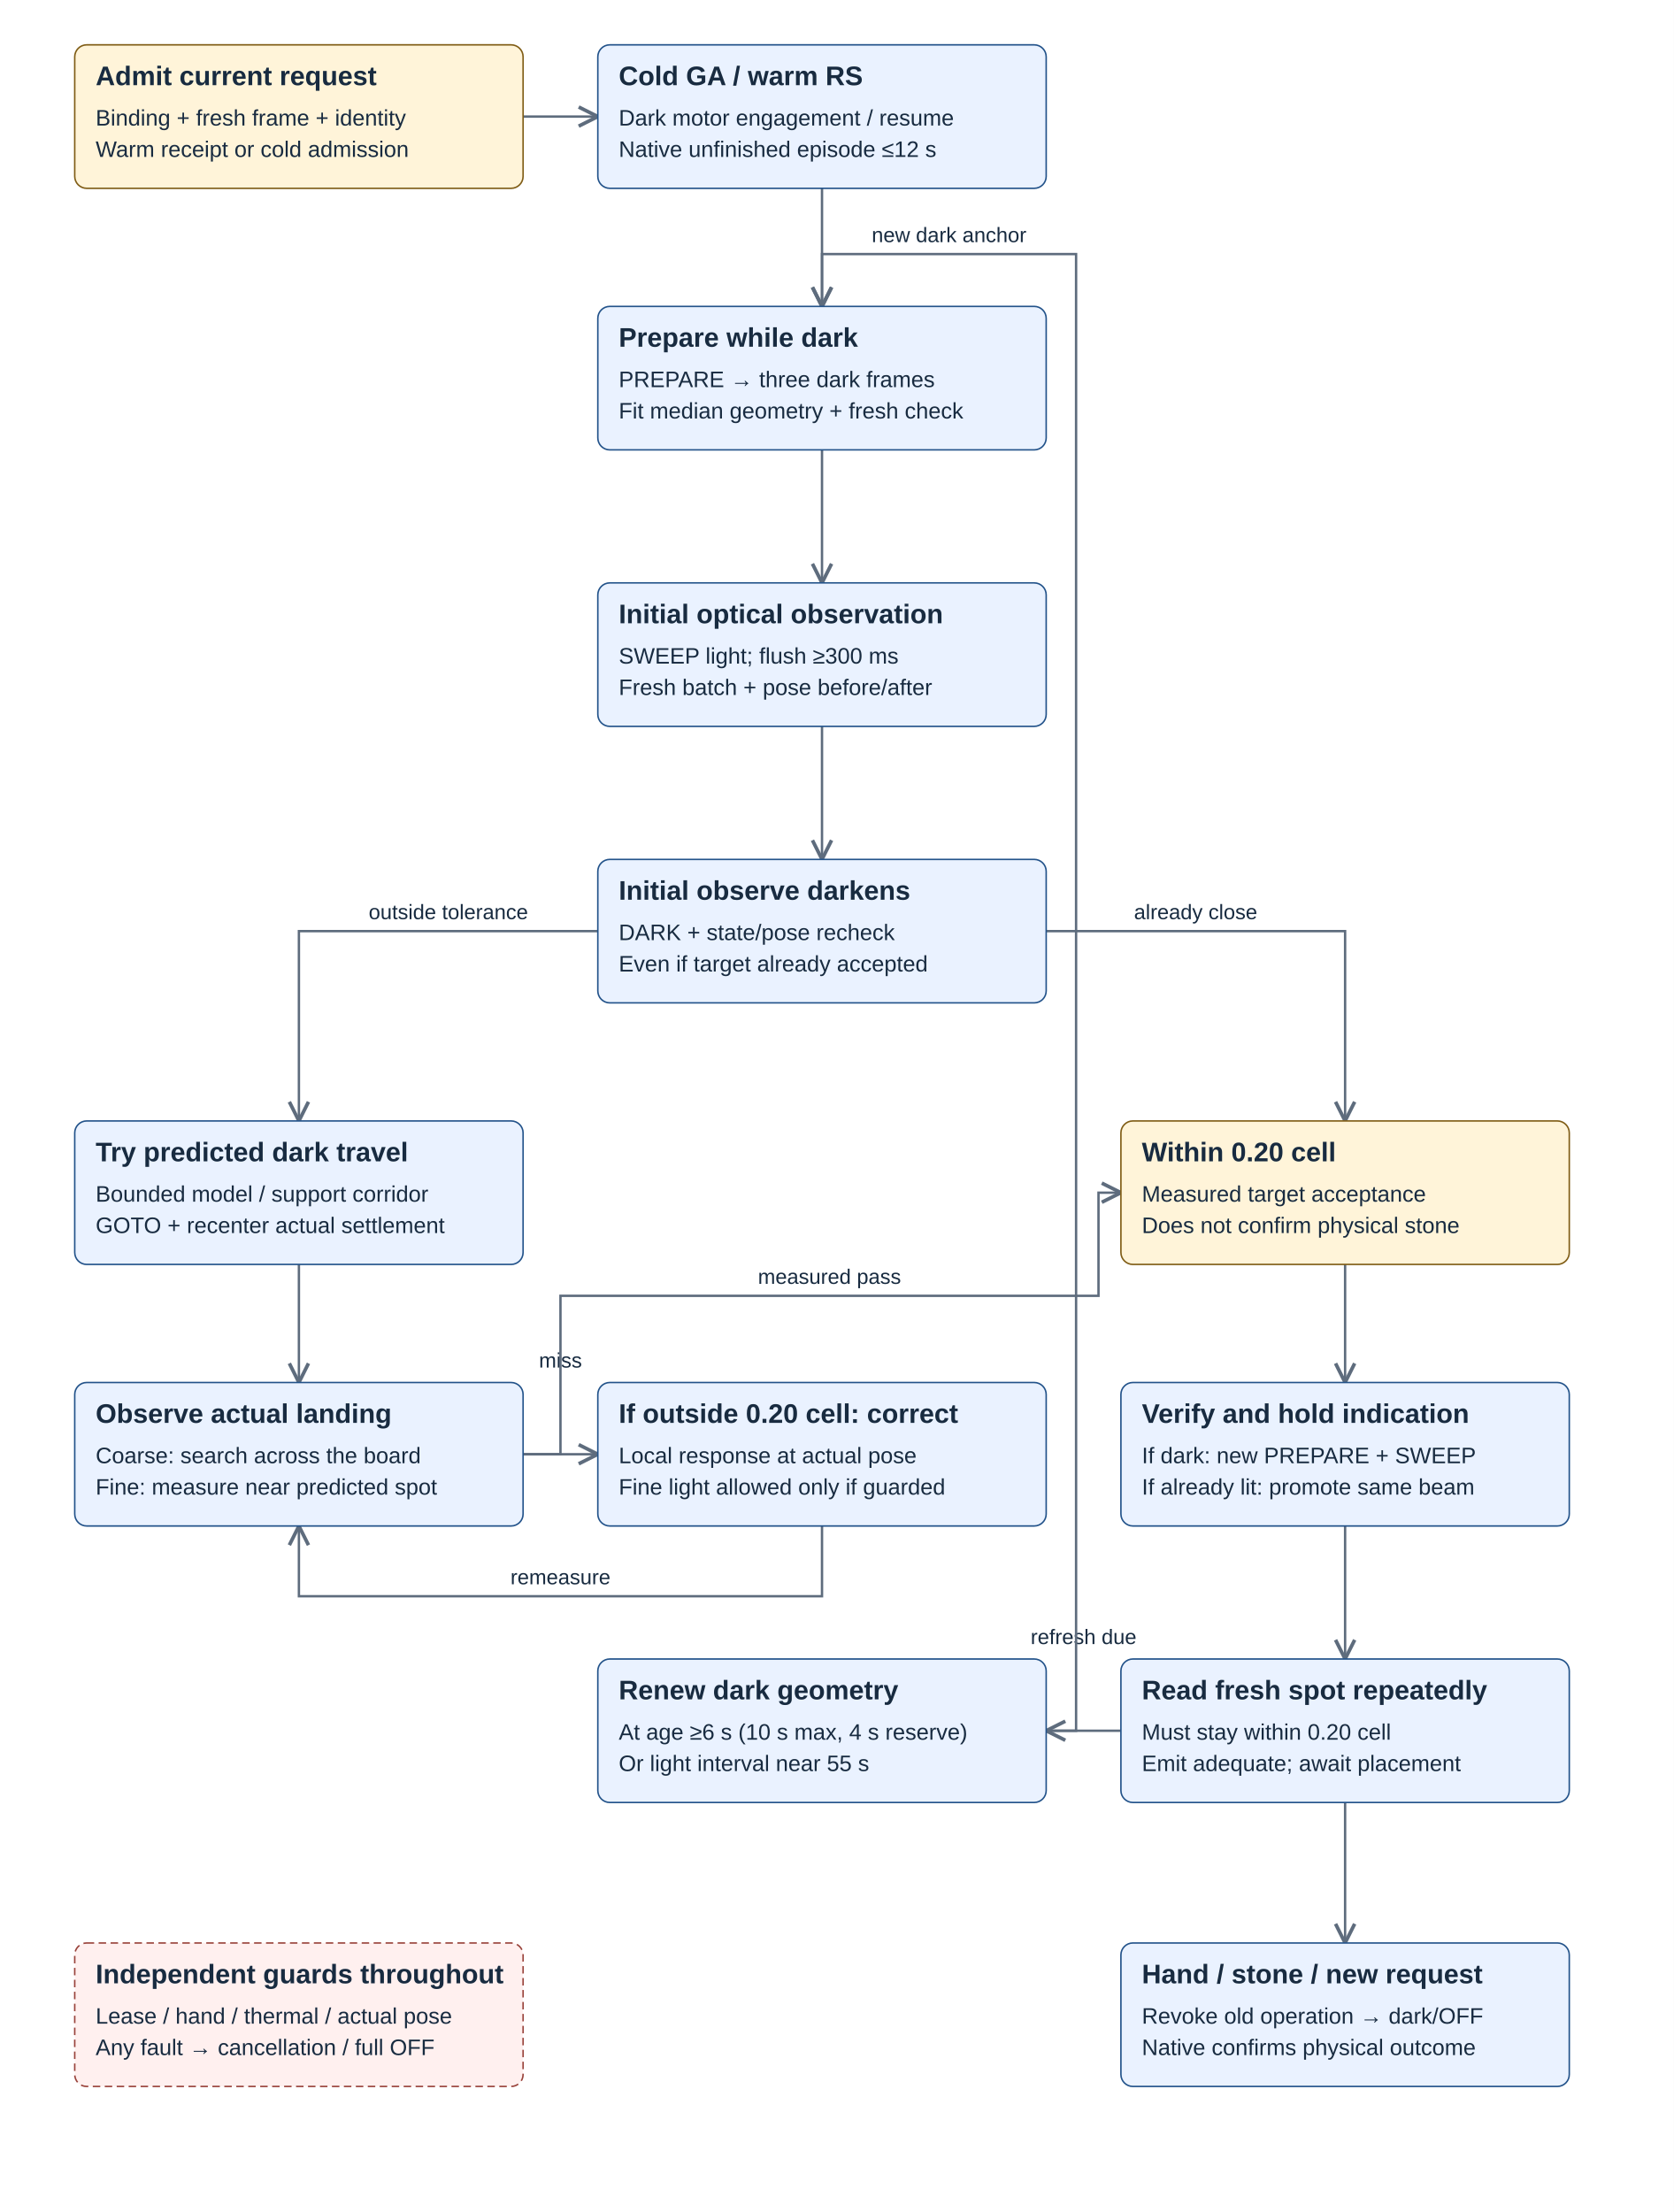
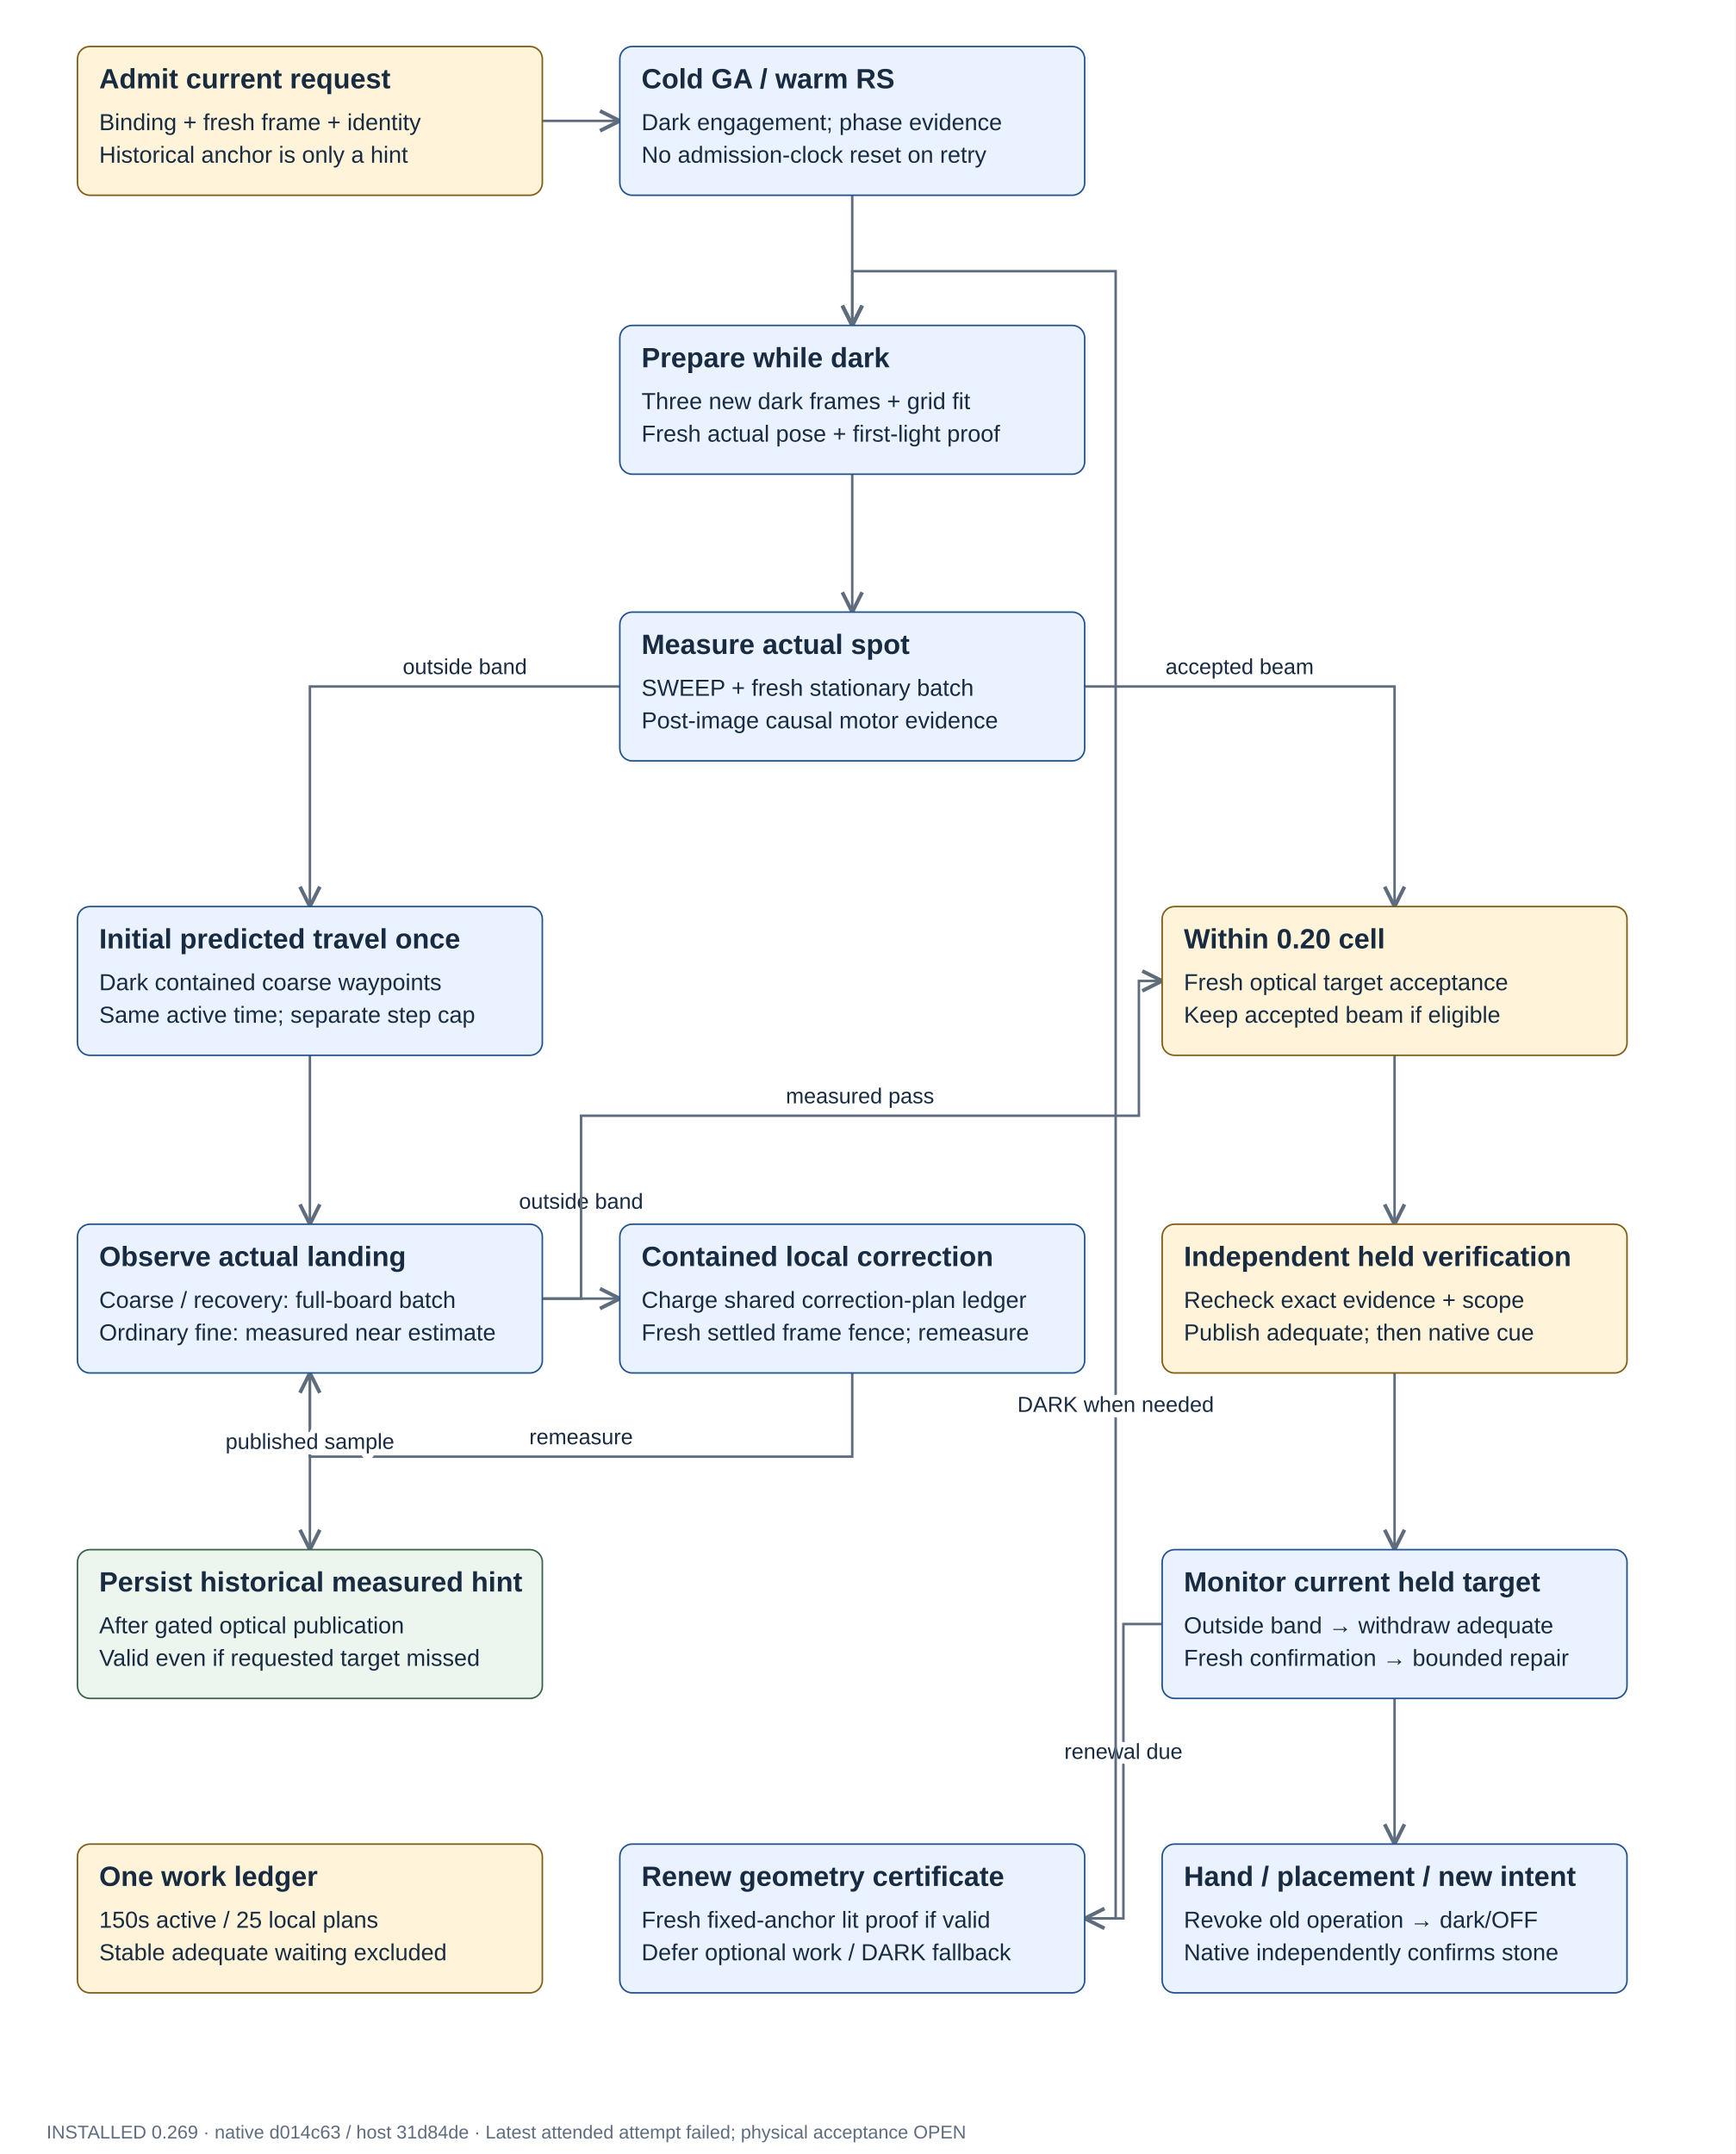
- <svg xmlns="http://www.w3.org/2000/svg" viewBox="0 0 1120 1480" width="1120" height="1480" role="img" aria-labelledby="laser-title laser-desc">
+ <svg xmlns="http://www.w3.org/2000/svg" viewBox="0 0 1120 1390" width="1120" height="1390" role="img" aria-labelledby="laser-title laser-desc">
  <defs>
    <marker id="arrow" markerWidth="10" markerHeight="10" refX="9" refY="5" orient="auto-start-reverse">
      <path d="M 1 1 L 9 5 L 1 9" fill="none" stroke="#5e6c7d" stroke-width="1.5" />
    </marker>
  </defs>
  <style>text{font-family:Arial,Helvetica,sans-serif;fill:#182b40}.edge-label{font-size:14px;paint-order:stroke;stroke:#fff;stroke-width:7px;stroke-linejoin:round}.node-title{font-size:18px;font-weight:600}.node-body{font-size:15px}</style>
  <rect width="100%" height="100%" fill="#fff" />
  <polyline points="350.0,78.0 400.0,78.0" fill="none" stroke="#5e6c7d" stroke-width="1.6" marker-end="url(#arrow)" />
-   <polyline points="550.0,126.0 550.0,205.0" fill="none" stroke="#5e6c7d" stroke-width="1.6" marker-end="url(#arrow)" />
-   <polyline points="550.0,301.0 550.0,390.0" fill="none" stroke="#5e6c7d" stroke-width="1.6" marker-end="url(#arrow)" />
-   <polyline points="550.0,486.0 550.0,575.0" fill="none" stroke="#5e6c7d" stroke-width="1.6" marker-end="url(#arrow)" />
-   <polyline points="400.0,623.0 200,623 200.0,750.0" fill="none" stroke="#5e6c7d" stroke-width="1.6" marker-end="url(#arrow)" />
-   <text class="edge-label" x="300.0" y="615.0" text-anchor="middle">outside tolerance</text>
-   <polyline points="200.0,846.0 200.0,925.0" fill="none" stroke="#5e6c7d" stroke-width="1.6" marker-end="url(#arrow)" />
-   <polyline points="350.0,973.0 400.0,973.0" fill="none" stroke="#5e6c7d" stroke-width="1.6" marker-end="url(#arrow)" />
-   <text class="edge-label" x="375.0" y="915.0" text-anchor="middle">miss</text>
-   <polyline points="550.0,1021.0 550,1068 200,1068 200.0,1021.0" fill="none" stroke="#5e6c7d" stroke-width="1.6" marker-end="url(#arrow)" />
-   <text class="edge-label" x="375.0" y="1060.0" text-anchor="middle">remeasure</text>
-   <polyline points="700.0,623.0 900,623 900.0,750.0" fill="none" stroke="#5e6c7d" stroke-width="1.6" marker-end="url(#arrow)" />
-   <text class="edge-label" x="800.0" y="615.0" text-anchor="middle">already close</text>
-   <polyline points="350.0,973.0 375,973 375,867 735,867 735,798 750.0,798.0" fill="none" stroke="#5e6c7d" stroke-width="1.6" marker-end="url(#arrow)" />
-   <text class="edge-label" x="555.0" y="859.0" text-anchor="middle">measured pass</text>
-   <polyline points="900.0,846.0 900.0,925.0" fill="none" stroke="#5e6c7d" stroke-width="1.6" marker-end="url(#arrow)" />
-   <polyline points="900.0,1021.0 900.0,1110.0" fill="none" stroke="#5e6c7d" stroke-width="1.6" marker-end="url(#arrow)" />
-   <polyline points="750.0,1158.0 700.0,1158.0" fill="none" stroke="#5e6c7d" stroke-width="1.6" marker-end="url(#arrow)" />
-   <text class="edge-label" x="725.0" y="1100.0" text-anchor="middle">refresh due</text>
-   <polyline points="700.0,1158.0 720,1158 720,170 550,170 550.0,205.0" fill="none" stroke="#5e6c7d" stroke-width="1.6" marker-end="url(#arrow)" />
-   <text class="edge-label" x="635.0" y="162.0" text-anchor="middle">new dark anchor</text>
-   <polyline points="900.0,1206.0 900.0,1300.0" fill="none" stroke="#5e6c7d" stroke-width="1.6" marker-end="url(#arrow)" />
+   <polyline points="550.0,126.0 550.0,210.0" fill="none" stroke="#5e6c7d" stroke-width="1.6" marker-end="url(#arrow)" />
+   <polyline points="550.0,306.0 550.0,395.0" fill="none" stroke="#5e6c7d" stroke-width="1.6" marker-end="url(#arrow)" />
+   <polyline points="400.0,443.0 200,443 200.0,585.0" fill="none" stroke="#5e6c7d" stroke-width="1.6" marker-end="url(#arrow)" />
+   <text class="edge-label" x="300.0" y="435.0" text-anchor="middle">outside band</text>
+   <polyline points="700.0,443.0 900,443 900.0,585.0" fill="none" stroke="#5e6c7d" stroke-width="1.6" marker-end="url(#arrow)" />
+   <text class="edge-label" x="800.0" y="435.0" text-anchor="middle">accepted beam</text>
+   <polyline points="200.0,681.0 200.0,790.0" fill="none" stroke="#5e6c7d" stroke-width="1.6" marker-end="url(#arrow)" />
+   <polyline points="350.0,838.0 400.0,838.0" fill="none" stroke="#5e6c7d" stroke-width="1.6" marker-end="url(#arrow)" />
+   <text class="edge-label" x="375.0" y="780.0" text-anchor="middle">outside band</text>
+   <polyline points="550.0,886.0 550,940 200,940 200.0,886.0" fill="none" stroke="#5e6c7d" stroke-width="1.6" marker-end="url(#arrow)" />
+   <text class="edge-label" x="375.0" y="932.0" text-anchor="middle">remeasure</text>
+   <polyline points="350.0,838.0 375,838 375,720 735,720 735,633 750.0,633.0" fill="none" stroke="#5e6c7d" stroke-width="1.6" marker-end="url(#arrow)" />
+   <text class="edge-label" x="555.0" y="712.0" text-anchor="middle">measured pass</text>
+   <polyline points="900.0,681.0 900.0,790.0" fill="none" stroke="#5e6c7d" stroke-width="1.6" marker-end="url(#arrow)" />
+   <polyline points="900.0,886.0 900.0,1000.0" fill="none" stroke="#5e6c7d" stroke-width="1.6" marker-end="url(#arrow)" />
+   <polyline points="900.0,1096.0 900.0,1190.0" fill="none" stroke="#5e6c7d" stroke-width="1.6" marker-end="url(#arrow)" />
+   <polyline points="750.0,1048.0 725,1048 725,1238 700.0,1238.0" fill="none" stroke="#5e6c7d" stroke-width="1.6" marker-end="url(#arrow)" />
+   <text class="edge-label" x="725.0" y="1135.0" text-anchor="middle">renewal due</text>
+   <polyline points="700.0,1238.0 720,1238 720,175 550,175 550.0,210.0" fill="none" stroke="#5e6c7d" stroke-width="1.6" marker-end="url(#arrow)" />
+   <text class="edge-label" x="720.0" y="911.1" text-anchor="middle">DARK when needed</text>
+   <polyline points="200.0,886.0 200.0,1000.0" fill="none" stroke="#5e6c7d" stroke-width="1.6" marker-end="url(#arrow)" />
+   <text class="edge-label" x="200.0" y="935.0" text-anchor="middle">published sample</text>
  <g data-node="admit">
    <rect x="50" y="30" width="300" height="96" rx="8" fill="#fff4d9" stroke="#805d16" />
    <text class="node-title" x="64" y="57">Admit current request</text>
    <text class="node-body" x="64" y="84">Binding + fresh frame + identity</text>
-     <text class="node-body" x="64" y="105">Warm receipt or cold admission</text>
+     <text class="node-body" x="64" y="105">Historical anchor is only a hint</text>
  </g>
  <g data-node="arm">
    <rect x="400" y="30" width="300" height="96" rx="8" fill="#eaf2ff" stroke="#23538a" />
    <text class="node-title" x="414" y="57">Cold GA / warm RS</text>
-     <text class="node-body" x="414" y="84">Dark motor engagement / resume</text>
-     <text class="node-body" x="414" y="105">Native unfinished episode ≤12 s</text>
+     <text class="node-body" x="414" y="84">Dark engagement; phase evidence</text>
+     <text class="node-body" x="414" y="105">No admission-clock reset on retry</text>
  </g>
  <g data-node="prepare">
-     <rect x="400" y="205" width="300" height="96" rx="8" fill="#eaf2ff" stroke="#23538a" />
-     <text class="node-title" x="414" y="232">Prepare while dark</text>
-     <text class="node-body" x="414" y="259">PREPARE → three dark frames</text>
-     <text class="node-body" x="414" y="280">Fit median geometry + fresh check</text>
+     <rect x="400" y="210" width="300" height="96" rx="8" fill="#eaf2ff" stroke="#23538a" />
+     <text class="node-title" x="414" y="237">Prepare while dark</text>
+     <text class="node-body" x="414" y="264">Three new dark frames + grid fit</text>
+     <text class="node-body" x="414" y="285">Fresh actual pose + first-light proof</text>
  </g>
  <g data-node="initial">
-     <rect x="400" y="390" width="300" height="96" rx="8" fill="#eaf2ff" stroke="#23538a" />
-     <text class="node-title" x="414" y="417">Initial optical observation</text>
-     <text class="node-body" x="414" y="444">SWEEP light; flush ≥300 ms</text>
-     <text class="node-body" x="414" y="465">Fresh batch + pose before/after</text>
-   </g>
-   <g data-node="dark">
-     <rect x="400" y="575" width="300" height="96" rx="8" fill="#eaf2ff" stroke="#23538a" />
-     <text class="node-title" x="414" y="602">Initial observe darkens</text>
-     <text class="node-body" x="414" y="629">DARK + state/pose recheck</text>
-     <text class="node-body" x="414" y="650">Even if target already accepted</text>
+     <rect x="400" y="395" width="300" height="96" rx="8" fill="#eaf2ff" stroke="#23538a" />
+     <text class="node-title" x="414" y="422">Measure actual spot</text>
+     <text class="node-body" x="414" y="449">SWEEP + fresh stationary batch</text>
+     <text class="node-body" x="414" y="470">Post-image causal motor evidence</text>
  </g>
  <g data-node="coarse">
-     <rect x="50" y="750" width="300" height="96" rx="8" fill="#eaf2ff" stroke="#23538a" />
-     <text class="node-title" x="64" y="777">Try predicted dark travel</text>
-     <text class="node-body" x="64" y="804">Bounded model / support corridor</text>
-     <text class="node-body" x="64" y="825">GOTO + recenter actual settlement</text>
+     <rect x="50" y="585" width="300" height="96" rx="8" fill="#eaf2ff" stroke="#23538a" />
+     <text class="node-title" x="64" y="612">Initial predicted travel once</text>
+     <text class="node-body" x="64" y="639">Dark contained coarse waypoints</text>
+     <text class="node-body" x="64" y="660">Same active time; separate step cap</text>
  </g>
-   <g data-node="reacquire">
-     <rect x="50" y="925" width="300" height="96" rx="8" fill="#eaf2ff" stroke="#23538a" />
-     <text class="node-title" x="64" y="952">Observe actual landing</text>
-     <text class="node-body" x="64" y="979">Coarse: search across the board</text>
-     <text class="node-body" x="64" y="1000">Fine: measure near predicted spot</text>
+   <g data-node="observe">
+     <rect x="50" y="790" width="300" height="96" rx="8" fill="#eaf2ff" stroke="#23538a" />
+     <text class="node-title" x="64" y="817">Observe actual landing</text>
+     <text class="node-body" x="64" y="844">Coarse / recovery: full-board batch</text>
+     <text class="node-body" x="64" y="865">Ordinary fine: measured near estimate</text>
  </g>
  <g data-node="fine">
-     <rect x="400" y="925" width="300" height="96" rx="8" fill="#eaf2ff" stroke="#23538a" />
-     <text class="node-title" x="414" y="952">If outside 0.20 cell: correct</text>
-     <text class="node-body" x="414" y="979">Local response at actual pose</text>
-     <text class="node-body" x="414" y="1000">Fine light allowed only if guarded</text>
+     <rect x="400" y="790" width="300" height="96" rx="8" fill="#eaf2ff" stroke="#23538a" />
+     <text class="node-title" x="414" y="817">Contained local correction</text>
+     <text class="node-body" x="414" y="844">Charge shared correction-plan ledger</text>
+     <text class="node-body" x="414" y="865">Fresh settled frame fence; remeasure</text>
  </g>
  <g data-node="accept">
-     <rect x="750" y="750" width="300" height="96" rx="8" fill="#fff4d9" stroke="#805d16" />
-     <text class="node-title" x="764" y="777">Within 0.20 cell</text>
-     <text class="node-body" x="764" y="804">Measured target acceptance</text>
-     <text class="node-body" x="764" y="825">Does not confirm physical stone</text>
+     <rect x="750" y="585" width="300" height="96" rx="8" fill="#fff4d9" stroke="#805d16" />
+     <text class="node-title" x="764" y="612">Within 0.20 cell</text>
+     <text class="node-body" x="764" y="639">Fresh optical target acceptance</text>
+     <text class="node-body" x="764" y="660">Keep accepted beam if eligible</text>
  </g>
  <g data-node="hold">
-     <rect x="750" y="925" width="300" height="96" rx="8" fill="#eaf2ff" stroke="#23538a" />
-     <text class="node-title" x="764" y="952">Verify and hold indication</text>
-     <text class="node-body" x="764" y="979">If dark: new PREPARE + SWEEP</text>
-     <text class="node-body" x="764" y="1000">If already lit: promote same beam</text>
+     <rect x="750" y="790" width="300" height="96" rx="8" fill="#fff4d9" stroke="#805d16" />
+     <text class="node-title" x="764" y="817">Independent held verification</text>
+     <text class="node-body" x="764" y="844">Recheck exact evidence + scope</text>
+     <text class="node-body" x="764" y="865">Publish adequate; then native cue</text>
  </g>
  <g data-node="monitor">
-     <rect x="750" y="1110" width="300" height="96" rx="8" fill="#eaf2ff" stroke="#23538a" />
-     <text class="node-title" x="764" y="1137">Read fresh spot repeatedly</text>
-     <text class="node-body" x="764" y="1164">Must stay within 0.20 cell</text>
-     <text class="node-body" x="764" y="1185">Emit adequate; await placement</text>
+     <rect x="750" y="1000" width="300" height="96" rx="8" fill="#eaf2ff" stroke="#23538a" />
+     <text class="node-title" x="764" y="1027">Monitor current held target</text>
+     <text class="node-body" x="764" y="1054">Outside band → withdraw adequate</text>
+     <text class="node-body" x="764" y="1075">Fresh confirmation → bounded repair</text>
  </g>
-   <g data-node="refresh">
-     <rect x="400" y="1110" width="300" height="96" rx="8" fill="#eaf2ff" stroke="#23538a" />
-     <text class="node-title" x="414" y="1137">Renew dark geometry</text>
-     <text class="node-body" x="414" y="1164">At age ≥6 s (10 s max, 4 s reserve)</text>
-     <text class="node-body" x="414" y="1185">Or light interval near 55 s</text>
+   <g data-node="renew">
+     <rect x="400" y="1190" width="300" height="96" rx="8" fill="#eaf2ff" stroke="#23538a" />
+     <text class="node-title" x="414" y="1217">Renew geometry certificate</text>
+     <text class="node-body" x="414" y="1244">Fresh fixed-anchor lit proof if valid</text>
+     <text class="node-body" x="414" y="1265">Defer optional work / DARK fallback</text>
+   </g>
+   <g data-node="anchor">
+     <rect x="50" y="1000" width="300" height="96" rx="8" fill="#edf5ef" stroke="#386347" />
+     <text class="node-title" x="64" y="1027">Persist historical measured hint</text>
+     <text class="node-body" x="64" y="1054">After gated optical publication</text>
+     <text class="node-body" x="64" y="1075">Valid even if requested target missed</text>
  </g>
  <g data-node="placement">
-     <rect x="750" y="1300" width="300" height="96" rx="8" fill="#eaf2ff" stroke="#23538a" />
-     <text class="node-title" x="764" y="1327">Hand / stone / new request</text>
-     <text class="node-body" x="764" y="1354">Revoke old operation → dark/OFF</text>
-     <text class="node-body" x="764" y="1375">Native confirms physical outcome</text>
+     <rect x="750" y="1190" width="300" height="96" rx="8" fill="#eaf2ff" stroke="#23538a" />
+     <text class="node-title" x="764" y="1217">Hand / placement / new intent</text>
+     <text class="node-body" x="764" y="1244">Revoke old operation → dark/OFF</text>
+     <text class="node-body" x="764" y="1265">Native independently confirms stone</text>
  </g>
-   <g data-node="guards">
-     <rect x="50" y="1300" width="300" height="96" rx="8" fill="#fff0ef" stroke="#99433b" stroke-dasharray="5 3" />
-     <text class="node-title" x="64" y="1327">Independent guards throughout</text>
-     <text class="node-body" x="64" y="1354">Lease / hand / thermal / actual pose</text>
-     <text class="node-body" x="64" y="1375">Any fault → cancellation / full OFF</text>
+   <g data-node="budget">
+     <rect x="50" y="1190" width="300" height="96" rx="8" fill="#fff4d9" stroke="#805d16" />
+     <text class="node-title" x="64" y="1217">One work ledger</text>
+     <text class="node-body" x="64" y="1244">150s active / 25 local plans</text>
+     <text class="node-body" x="64" y="1265">Stable adequate waiting excluded</text>
  </g>
+   <text x="30" y="1380" style="font-size:12px;fill:#5e6c7d">INSTALLED 0.269 · native d014c63 / host 31d84de · Latest attended attempt failed; physical acceptance OPEN</text>
</svg>
